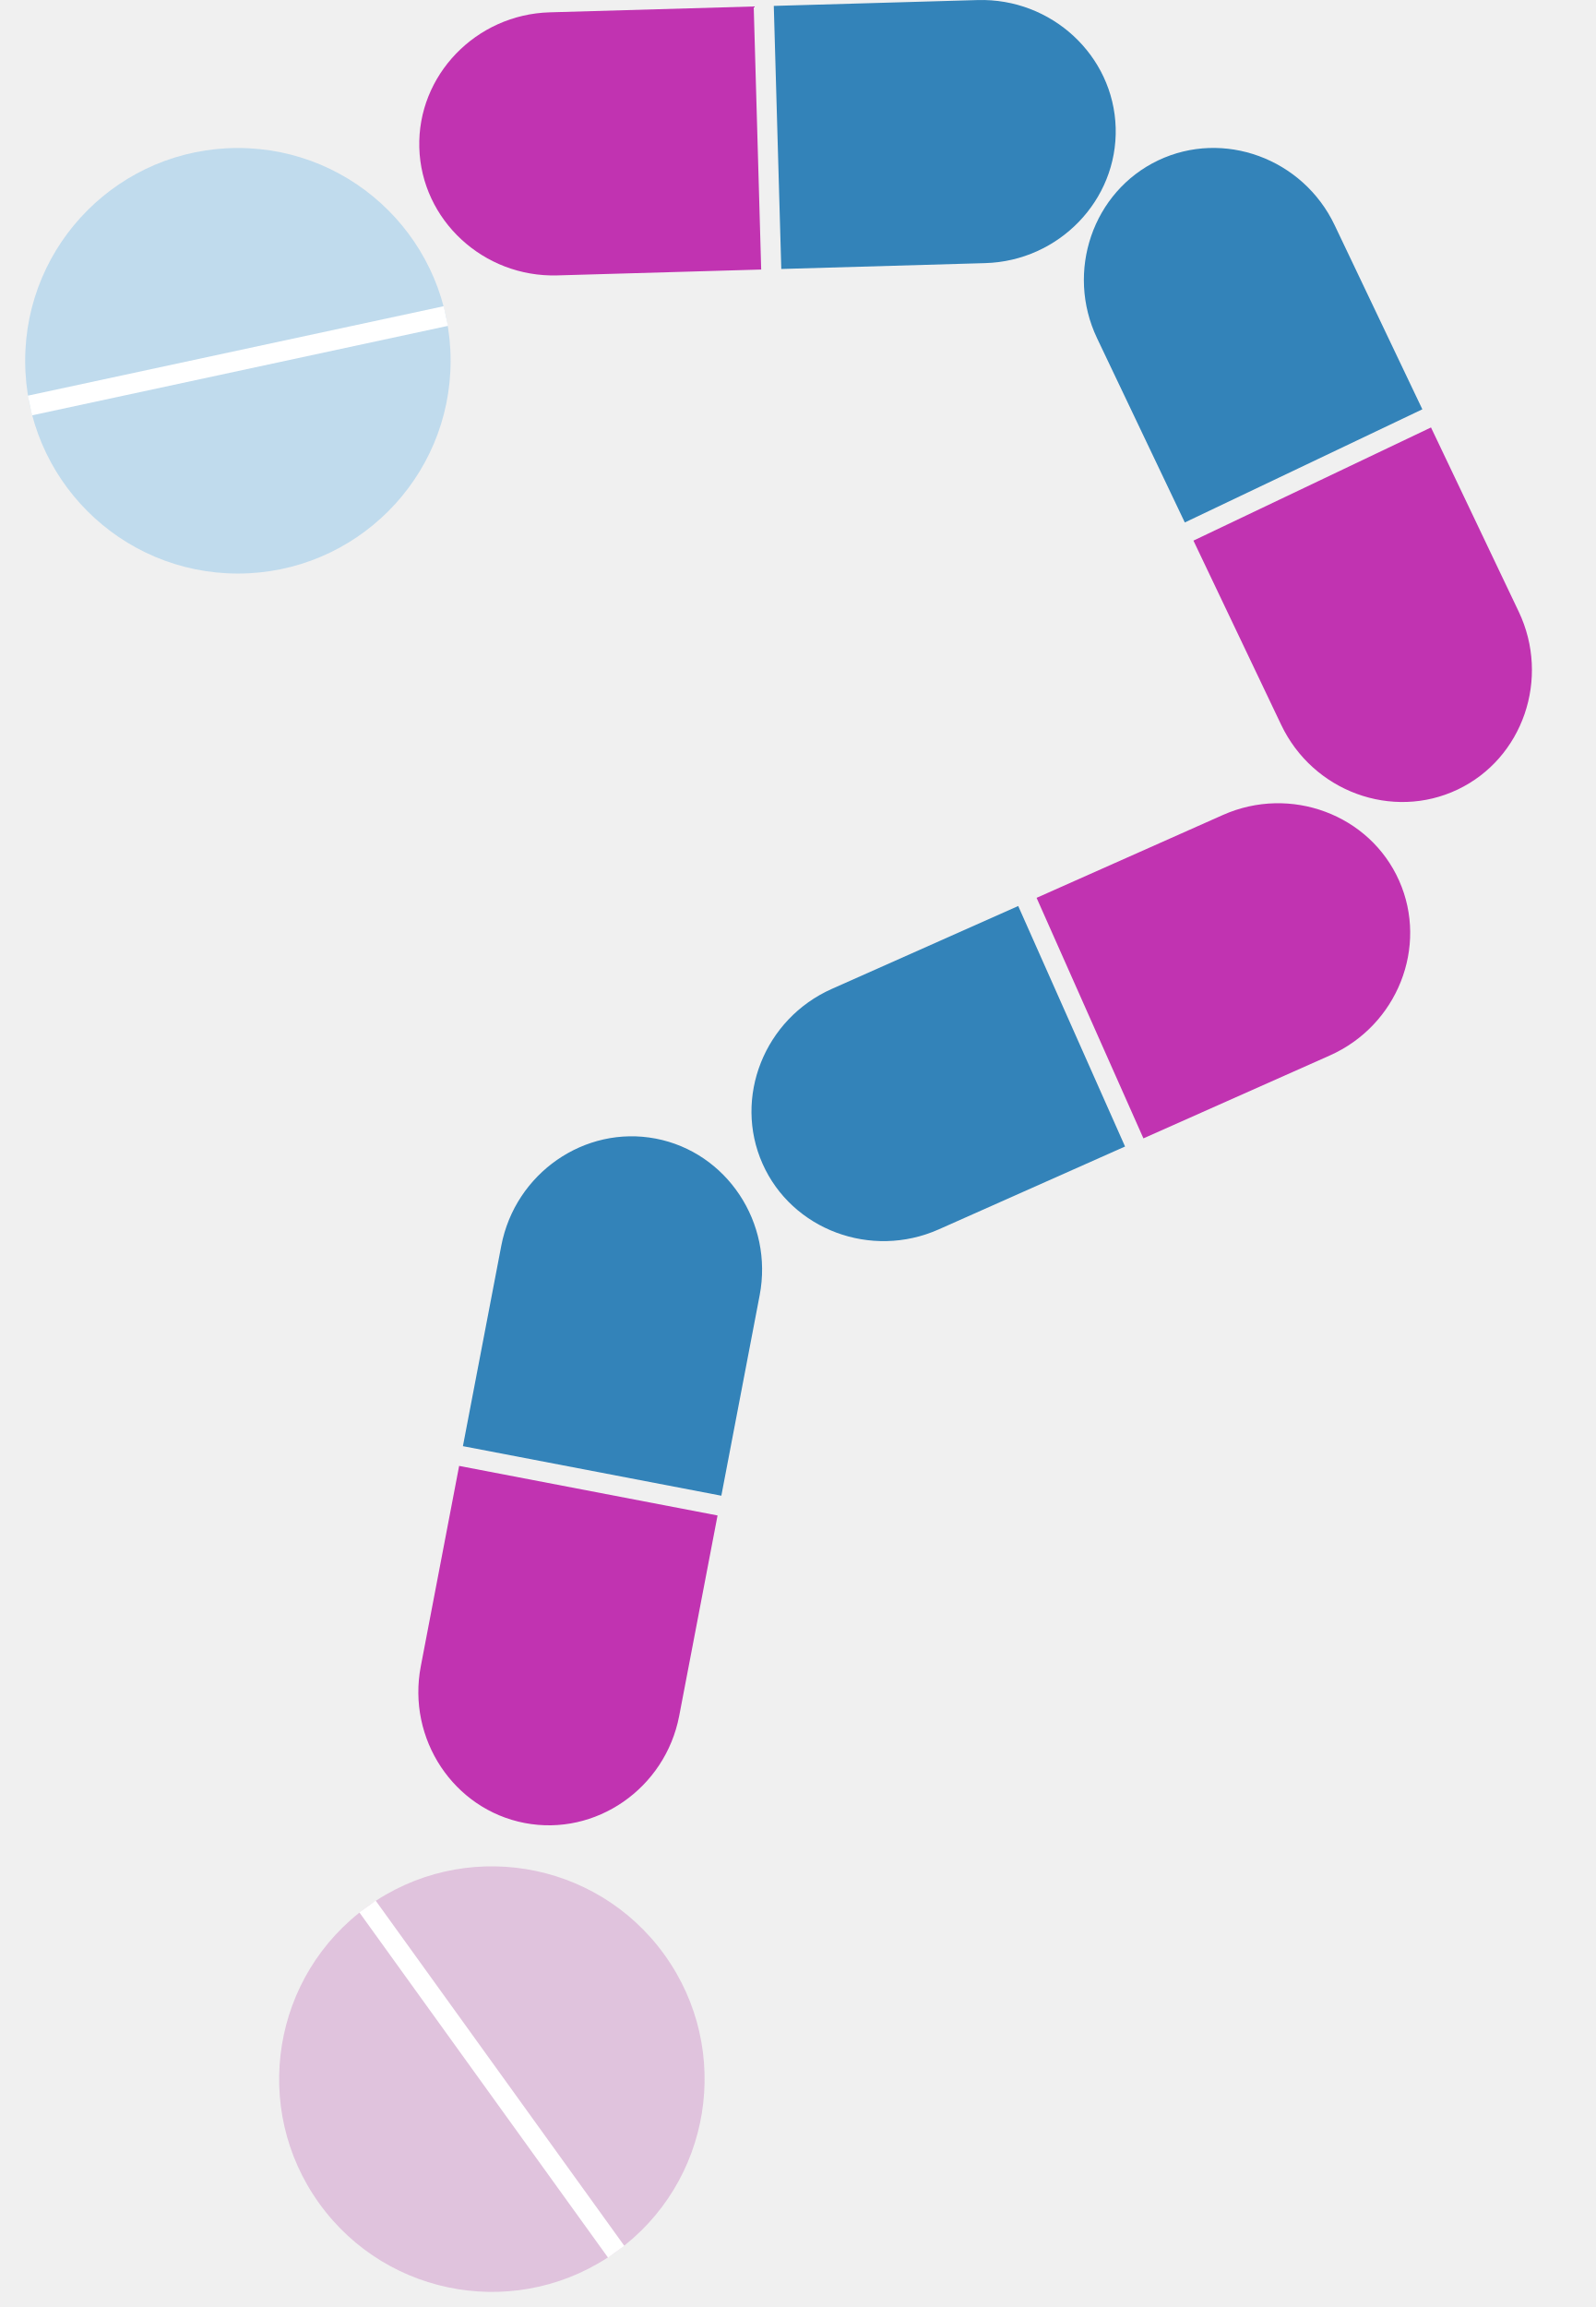
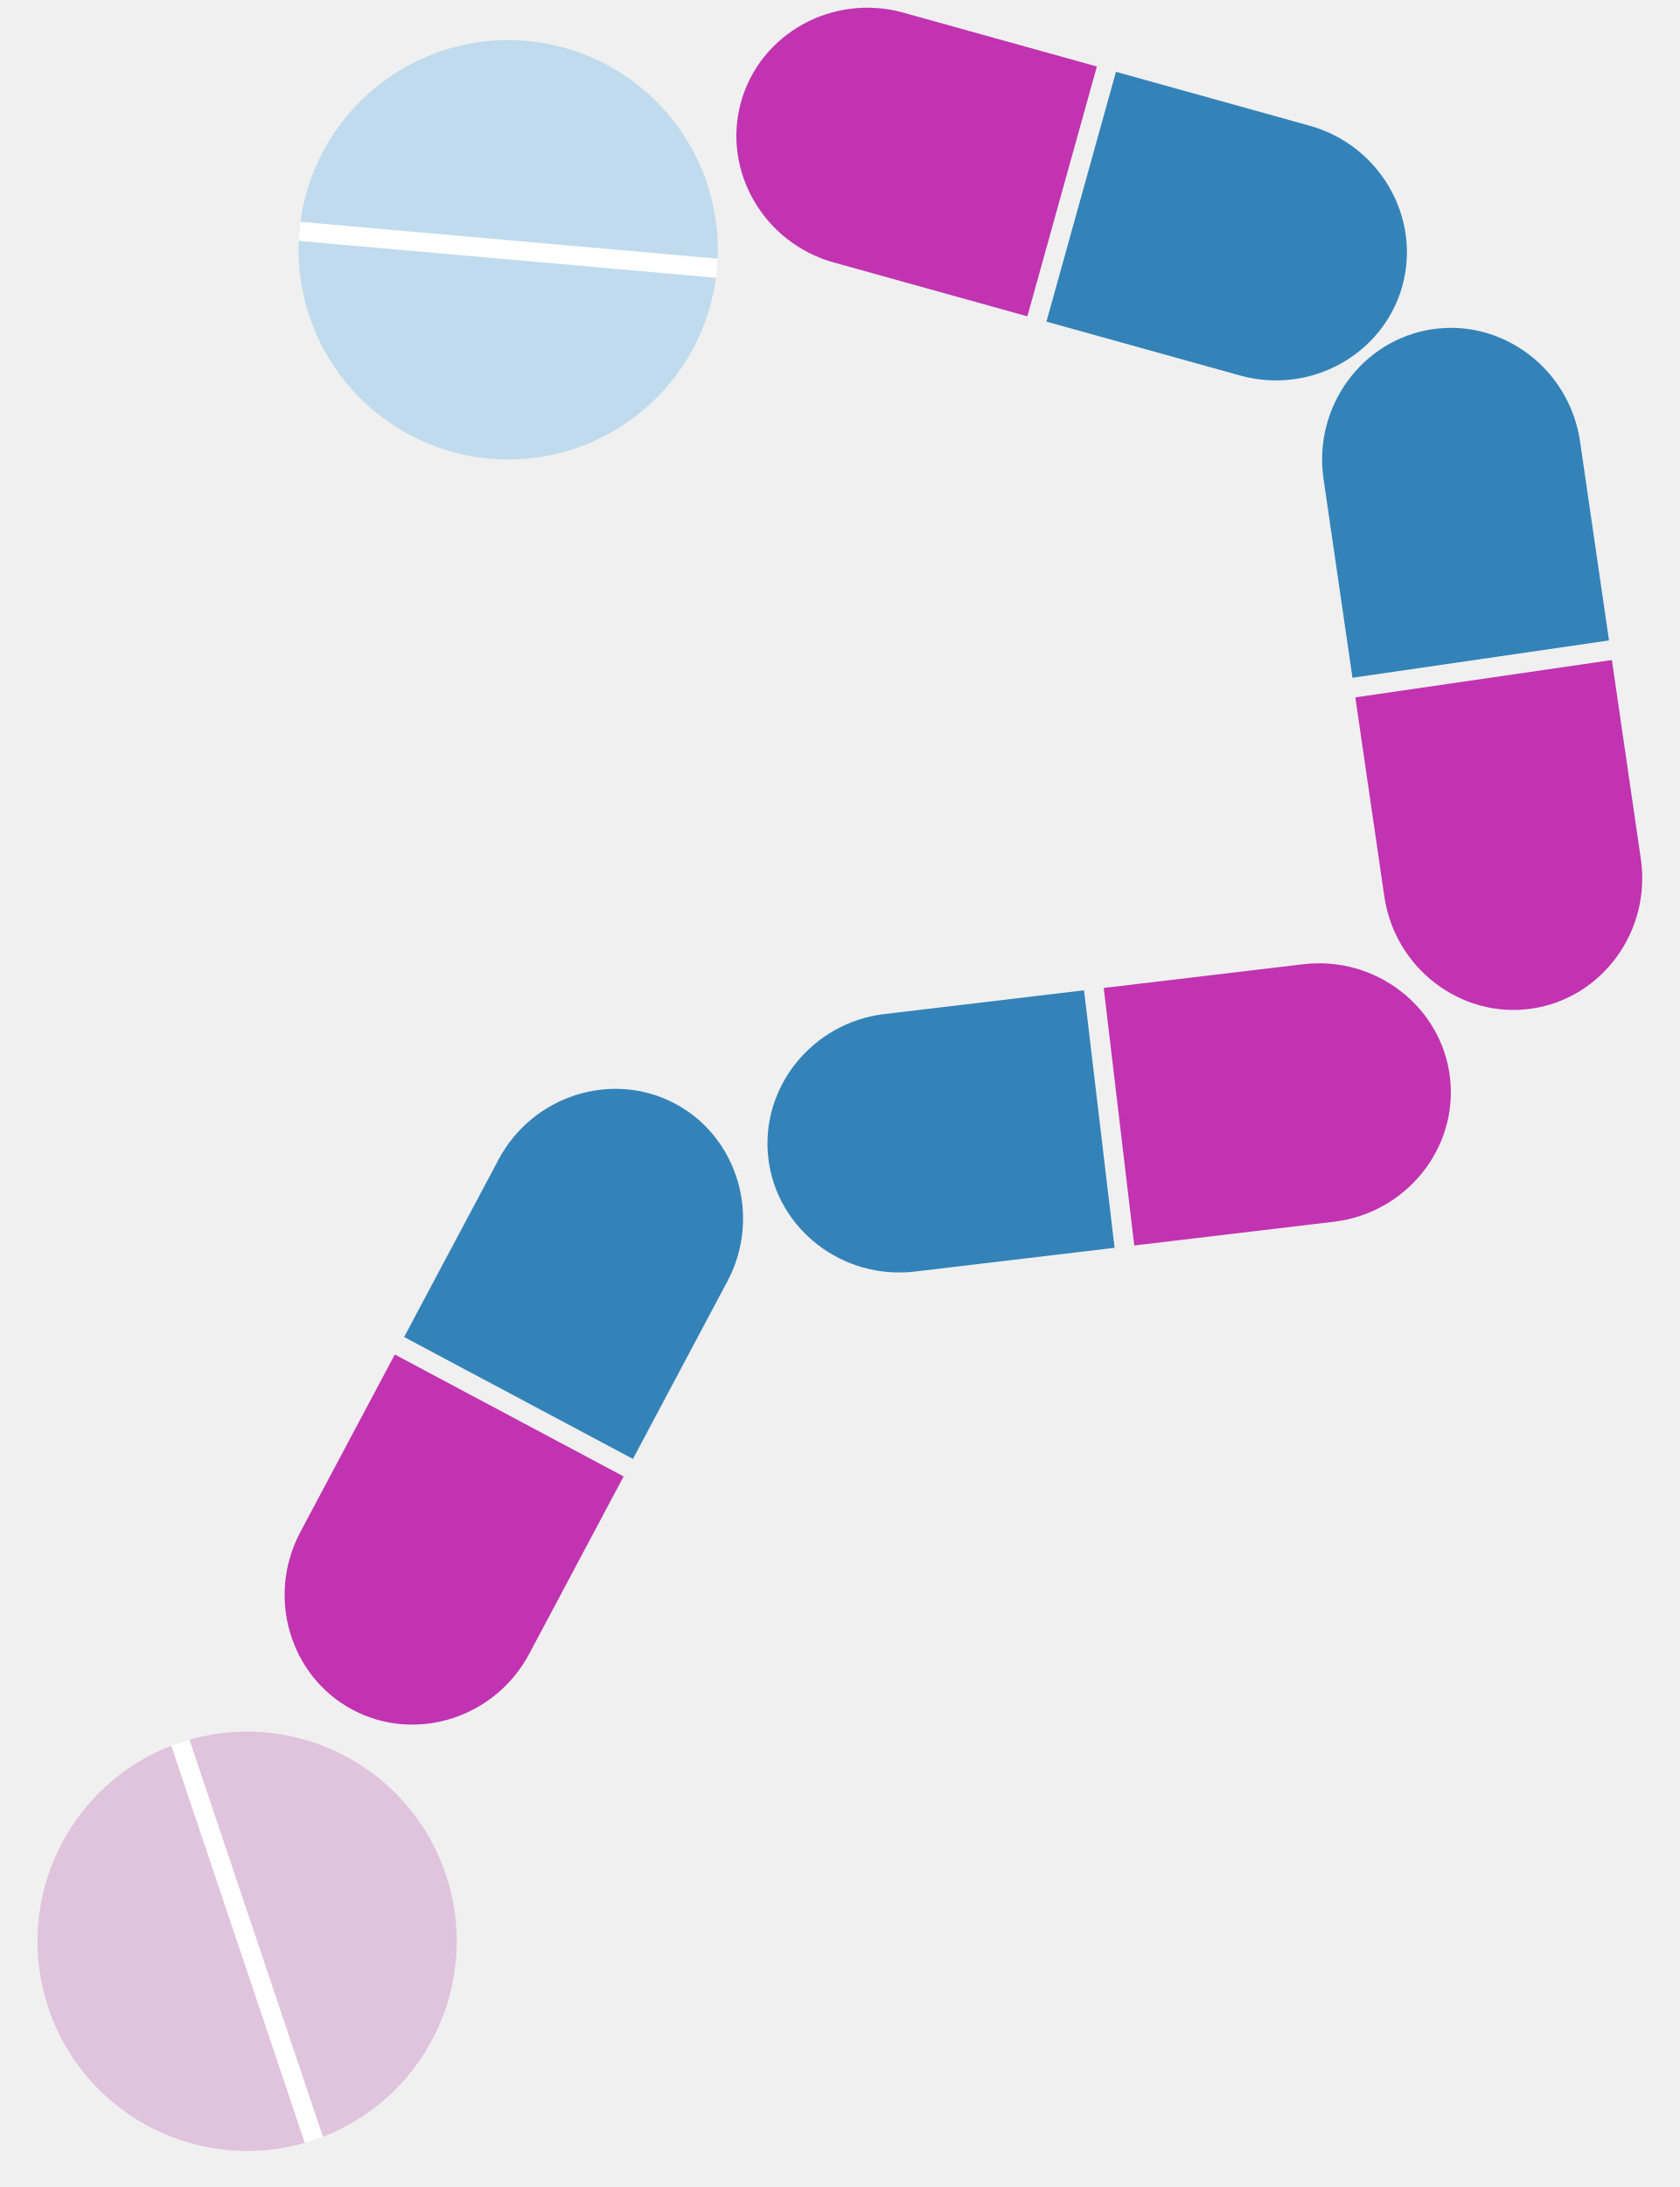
- <svg xmlns="http://www.w3.org/2000/svg" version="1.1" id="Layer_1" x="0px" y="0px" width="158.816px" height="229.511px" viewBox="0 0 158.816 229.511" enable-background="new 0 0 158.816 229.511" xml:space="preserve">
+ <svg xmlns="http://www.w3.org/2000/svg" version="1.1" id="Layer_1" x="0px" y="0px" width="175.456px" height="228.375px" viewBox="0 0 175.456 228.375" enable-background="new 0 0 175.456 228.375" xml:space="preserve">
  <g>
-     <path fill="#3383B9" d="M71.782,148.8l3.813-19.938c1.385-7.215-3.267-14.231-10.339-15.589   c-7.068-1.354-13.989,3.442-15.373,10.663l-3.817,19.934L71.782,148.8z" />
-     <path fill="#C133B1" d="M45.69,145.835l-3.816,19.938c-1.386,7.221,3.268,14.234,10.339,15.588   c7.075,1.357,13.991-3.439,15.376-10.66l3.816-19.936L45.69,145.835z" />
+     <path fill="#3383B9" d="M66.112,152.346l9.861-18.534c3.574-6.705,1.122-15.059-5.451-18.562   c-6.57-3.498-14.875-0.874-18.448,5.838l-9.863,18.528L66.112,152.346z" />
+     <path fill="#C133B1" d="M41.239,141.443l-9.864,18.534c-3.576,6.711-1.122,15.062,5.452,18.562   c6.575,3.503,14.875,0.876,18.45-5.834l9.863-18.531L41.239,141.443z" />
  </g>
  <g>
-     <path fill="#3383B9" d="M77.748,26.759l20.29-0.583c7.342-0.209,13.189-6.267,12.986-13.466   c-0.206-7.195-6.387-12.915-13.735-12.704L77.002,0.587L77.748,26.759z" />
-     <path fill="#C133B1" d="M75.003,0.644L54.712,1.226c-7.35,0.208-13.192,6.268-12.986,13.464c0.205,7.2,6.383,12.916,13.732,12.708   l20.29-0.583L75.003,0.644z" />
+     <path fill="#3383B9" d="M109.305,33.586l20.226,5.625c7.317,2.037,14.947-2.161,16.947-9.337c1.994-7.171-2.365-14.712-9.689-16.75   L116.566,7.5L109.305,33.586z" />
+     <path fill="#C133B1" d="M114.573,6.944L94.348,1.319c-7.326-2.04-14.95,2.161-16.946,9.334c-1.998,7.176,2.36,14.712,9.685,16.754   l20.225,5.625L114.573,6.944z" />
  </g>
  <g>
-     <path fill="#3383B9" d="M141.541,40.72l-8.73-18.324c-3.158-6.633-11.062-9.534-17.564-6.438   c-6.499,3.095-9.235,11.058-6.073,17.696l8.729,18.323L141.541,40.72z" />
-     <path fill="#C133B1" d="M118.762,53.783l8.732,18.325c3.16,6.639,11.062,9.533,17.562,6.438c6.503-3.096,9.234-11.058,6.076-17.696   l-8.73-18.325L118.762,53.783z" />
+     <path fill="#3383B9" d="M168.068,66.876l-3.025-20.773c-1.094-7.519-8.017-12.8-15.388-11.729   c-7.366,1.072-12.504,8.103-11.407,15.629l3.024,20.771L168.068,66.876z" />
+     <path fill="#C133B1" d="M141.57,72.822l3.027,20.774c1.094,7.525,8.017,12.8,15.384,11.729c7.373-1.071,12.505-8.104,11.412-15.627   l-3.025-20.774L141.57,72.822z" />
  </g>
  <g>
-     <path fill="#3383B9" d="M101.325,90.134L82.779,98.38c-6.715,2.982-9.822,10.806-6.898,17.39c2.922,6.578,10.812,9.521,17.53,6.537   l18.546-8.246L101.325,90.134z" />
-     <path fill="#C133B1" d="M113.784,113.25l18.549-8.247c6.719-2.983,9.822-10.808,6.898-17.387   c-2.924-6.583-10.812-9.523-17.53-6.541l-18.548,8.246L113.784,113.25z" />
+     <path fill="#3383B9" d="M113.232,103.41l-20.845,2.48c-7.546,0.894-13.007,7.674-12.13,15.074   c0.875,7.392,7.772,12.711,15.323,11.815l20.844-2.479L113.232,103.41z" />
+     <path fill="#C133B1" d="M118.478,130.057l20.848-2.479c7.551-0.895,13.009-7.677,12.13-15.071   c-0.877-7.397-7.771-12.713-15.321-11.819l-20.847,2.479L118.478,130.057z" />
  </g>
  <g>
-     <circle fill="#C0DBED" cx="23.673" cy="35.891" r="21.168" />
-     <line fill="none" stroke="#FFFFFF" stroke-width="2" stroke-miterlimit="10" x1="2.978" y1="40.342" x2="44.368" y2="31.44" />
+     <circle fill="#C0DBED" cx="53.084" cy="26.084" r="21.893" />
+     <line fill="none" stroke="#FFFFFF" stroke-width="2" stroke-miterlimit="10" x1="31.276" y1="24.157" x2="74.893" y2="28.011" />
  </g>
  <g>
-     <path fill="#E0C3DD" d="M61.319,224.014c-9.482,6.836-22.712,4.686-29.546-4.799c-6.835-9.484-4.686-22.715,4.799-29.547   c9.486-6.834,22.715-4.688,29.55,4.801C72.956,203.952,70.807,217.182,61.319,224.014z" />
-     <line fill="none" stroke="#FFFFFF" stroke-width="2" stroke-miterlimit="10" x1="36.572" y1="189.668" x2="61.319" y2="224.014" />
+     <path fill="#E0C3DD" d="M32.79,223.465c-11.458,3.855-23.872-2.312-27.727-13.771c-3.855-11.46,2.312-23.876,13.771-27.728   c11.461-3.853,23.876,2.311,27.729,13.774C50.419,207.198,44.252,219.614,32.79,223.465z" />
+     <line fill="none" stroke="#FFFFFF" stroke-width="2" stroke-miterlimit="10" x1="18.834" y1="181.966" x2="32.79" y2="223.465" />
  </g>
</svg>
